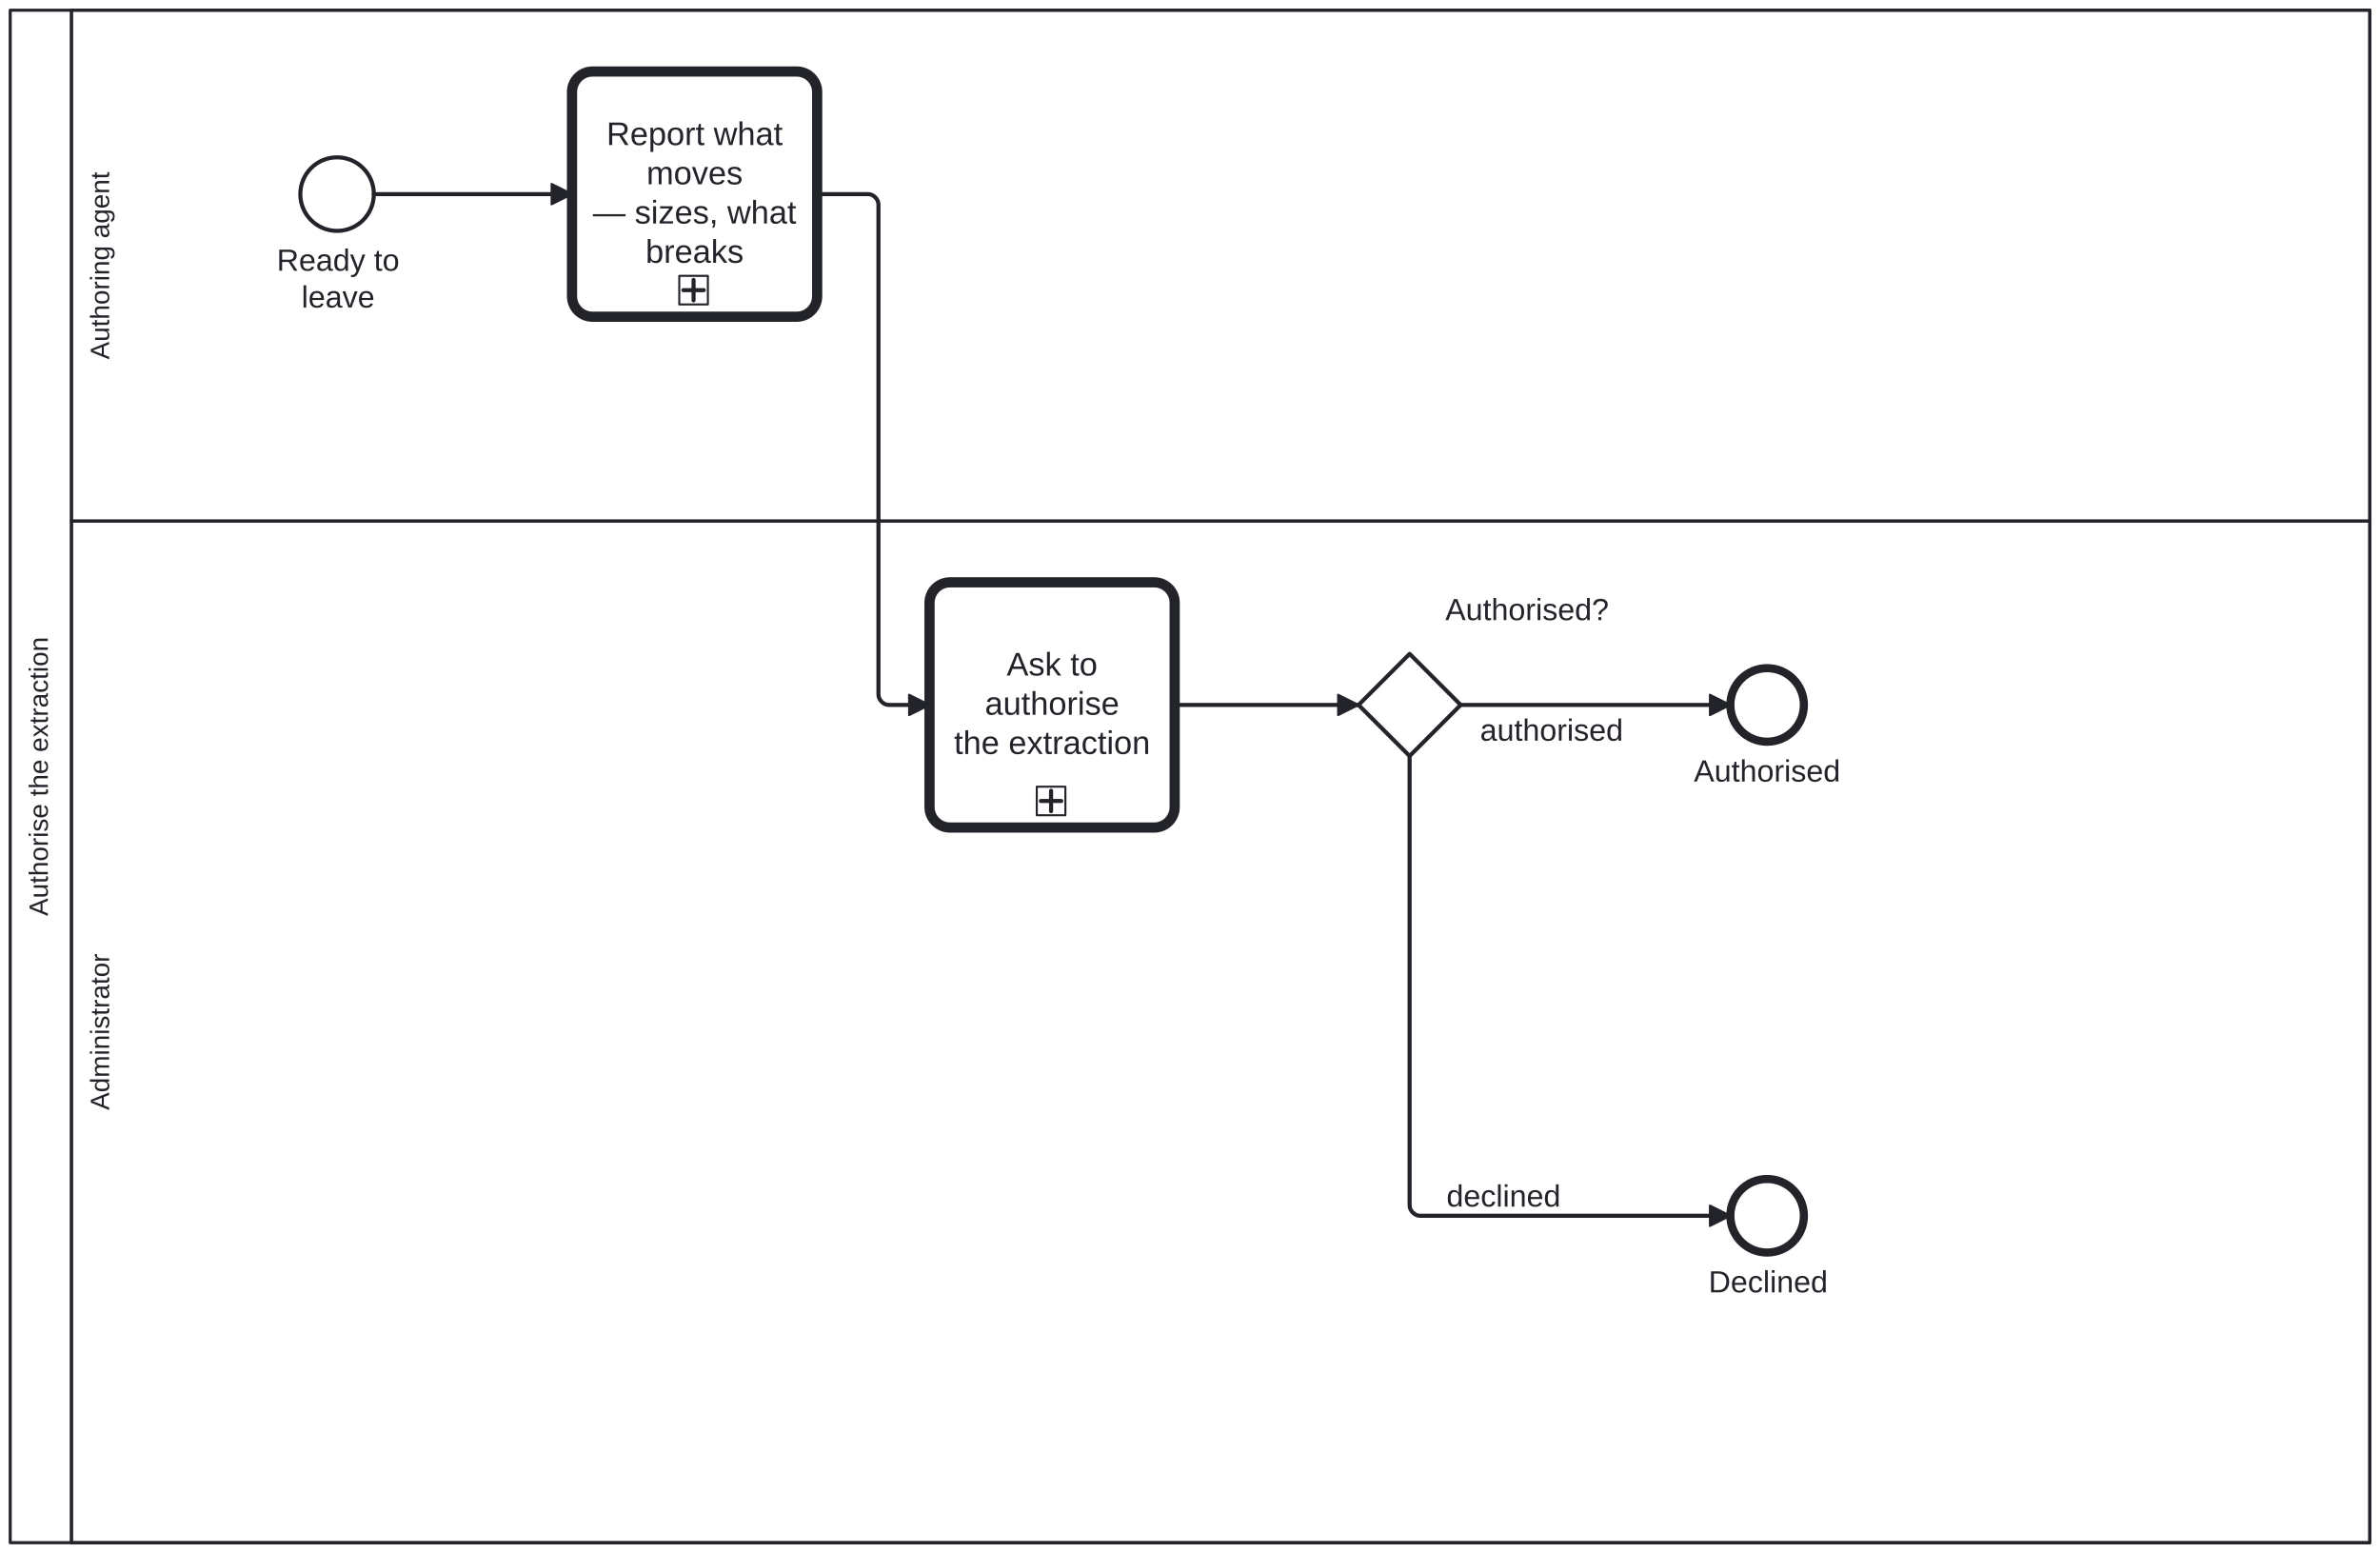
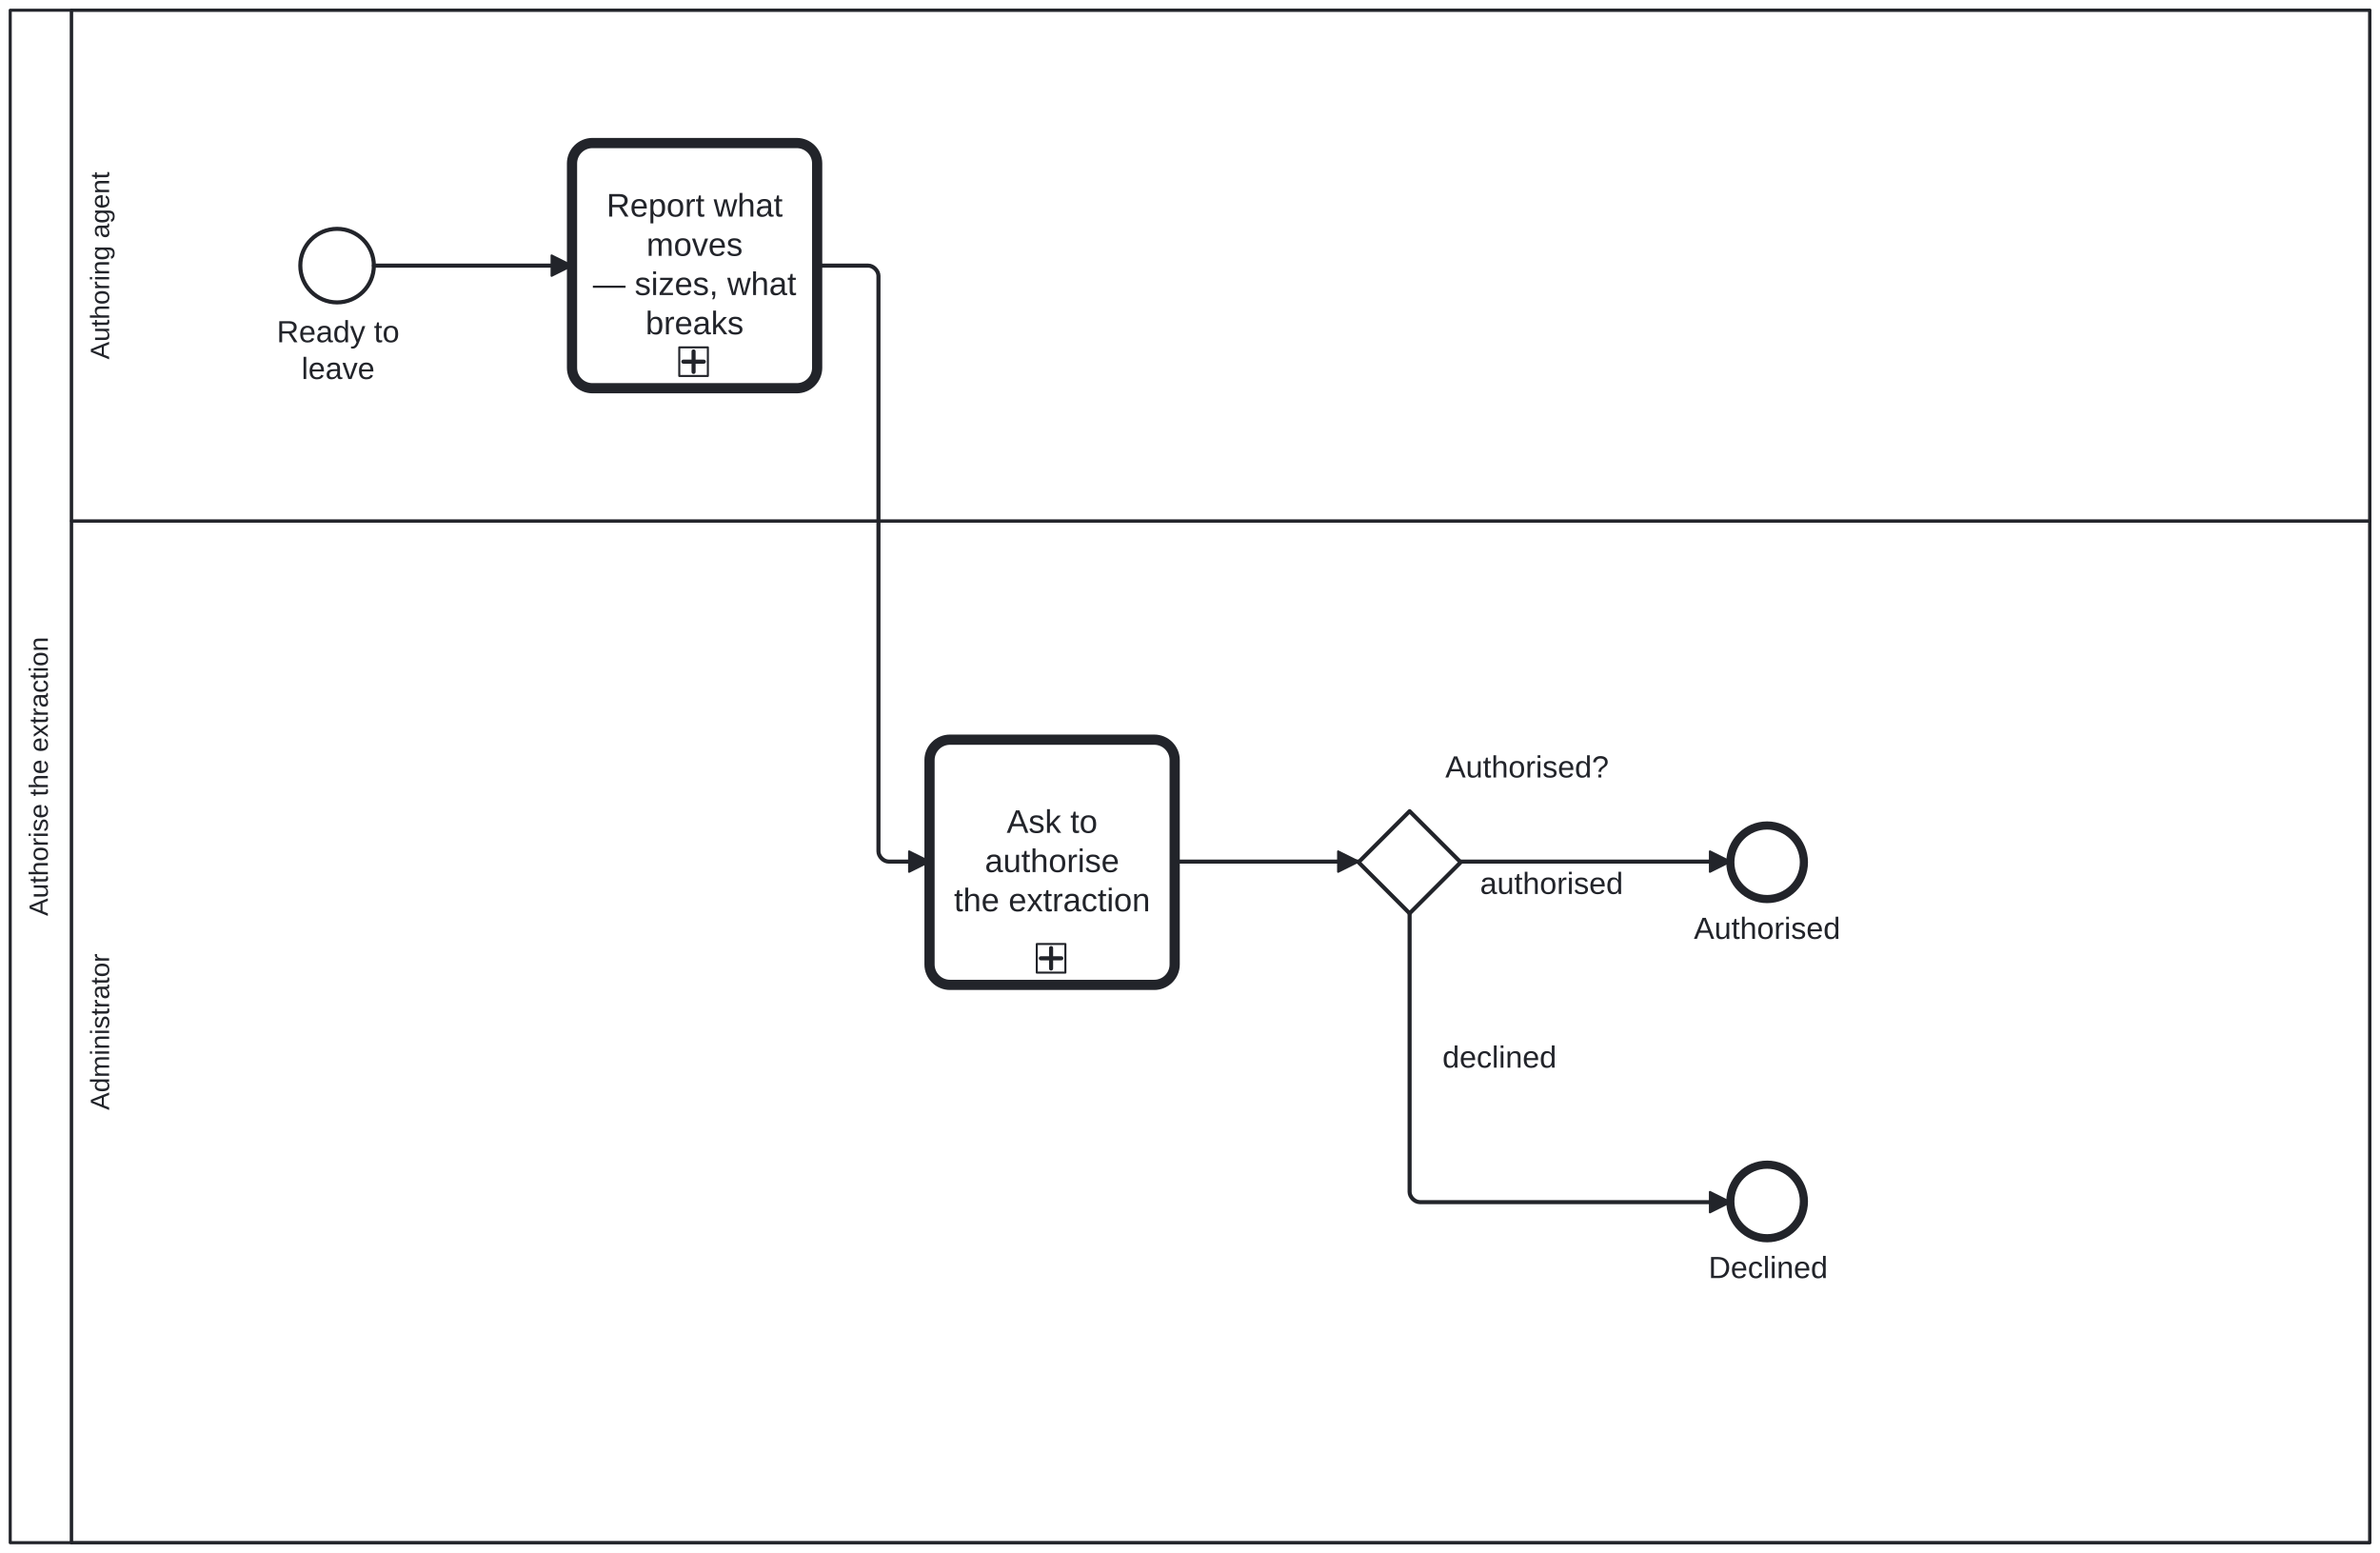
<svg xmlns="http://www.w3.org/2000/svg" width="100%" style="max-width:100%;height:auto" viewBox="125 55 1165 760" version="1.1">
  <rect x="125" y="55" width="1165" height="760" fill="#ffffff" />
  <g class="djs-group">
    <g class="djs-element djs-shape" data-element-id="Participant_Process_KgSeparationAuthorise" style="display: block;" transform="matrix(1 0 0 1 130 60)">
      <g class="djs-visual">
        <rect x="0" y="0" width="1155" height="750" rx="0" ry="0" style="stroke-linecap: round; stroke-linejoin: round; stroke: rgb(34, 36, 42); stroke-width: 1.5px; fill: white; fill-opacity: 0.95;" />
        <path style="fill: none; stroke-linecap: round; stroke-linejoin: round; stroke: rgb(34, 36, 42); stroke-width: 1.5px;" d="M30,0L30,750" />
        <text lineHeight="1.05" class="djs-label" transform="matrix(-1.83697e-16 -1 1 -1.83697e-16 0 750)" style="font-family: Arial, sans-serif; font-size: 13px; font-weight: normal; fill: rgb(34, 36, 42);">
          <tspan x="306.712" y="18.413">Authorise the extraction</tspan>
        </text>
      </g>
      <rect class="djs-hit djs-hit-all" x="0" y="0" width="1155" height="750" style="fill: none; stroke-opacity: 0; stroke: white; stroke-width: 15px;" />
    </g>
    <g class="djs-children">
      <g class="djs-group">
        <g class="djs-element djs-shape" data-element-id="Lane_Admin" style="display: block;" transform="matrix(1 0 0 1 160 310)">
          <g class="djs-visual">
            <rect x="0" y="0" width="1125" height="500" rx="0" ry="0" style="stroke-linecap: round; stroke-linejoin: round; stroke: rgb(34, 36, 42); stroke-width: 1.5px; fill: white; fill-opacity: 0.25;" />
            <text lineHeight="1.05" class="djs-label" transform="matrix(-1.83697e-16 -1 1 -1.83697e-16 0 500)" style="font-family: Arial, sans-serif; font-size: 13px; font-weight: normal; fill: rgb(34, 36, 42);">
              <tspan x="211.711" y="18.413">Administrator</tspan>
            </text>
          </g>
          <rect class="djs-hit djs-hit-all" x="0" y="0" width="1125" height="500" style="fill: none; stroke-opacity: 0; stroke: white; stroke-width: 15px;" />
        </g>
      </g>
      <g class="djs-group">
        <g class="djs-element djs-shape" data-element-id="Lane_Agent" style="display: block;" transform="matrix(1 0 0 1 160 60)">
          <g class="djs-visual">
            <rect x="0" y="0" width="1125" height="250" rx="0" ry="0" style="stroke-linecap: round; stroke-linejoin: round; stroke: rgb(34, 36, 42); stroke-width: 1.5px; fill: white; fill-opacity: 0.25;" />
            <text lineHeight="1.05" class="djs-label" transform="matrix(-1.83697e-16 -1 1 -1.83697e-16 0 250)" style="font-family: Arial, sans-serif; font-size: 13px; font-weight: normal; fill: rgb(34, 36, 42);">
              <tspan x="79.103" y="18.413">Authoring agent</tspan>
            </text>
          </g>
          <rect class="djs-hit djs-hit-all" x="0" y="0" width="1125" height="250" style="fill: none; stroke-opacity: 0; stroke: white; stroke-width: 15px;" />
        </g>
      </g>
      <g class="djs-group">
-         <g class="djs-element djs-shape" data-element-id="Start_Authorise" style="display: block;" transform="matrix(1 0 0 1 272 132)">
+         <g class="djs-element djs-shape" data-element-id="Start_Authorise" style="display: block;" transform="matrix(1 0 0 1 272 167)">
          <g class="djs-visual">
            <circle cx="18" cy="18" r="18" style="stroke-linecap: round; stroke-linejoin: round; stroke: rgb(34, 36, 42); stroke-width: 2px; fill: white; fill-opacity: 0.95;" />
          </g>
          <rect class="djs-hit djs-hit-all" x="0" y="0" width="36" height="36" style="fill: none; stroke-opacity: 0; stroke: white; stroke-width: 15px;" />
        </g>
      </g>
      <g class="djs-group">
-         <g class="djs-element djs-shape" data-element-id="Start_Authorise_label" style="display: block;" transform="matrix(1 0 0 1 260 174)">
+         <g class="djs-element djs-shape" data-element-id="Start_Authorise_label" style="display: block;" transform="matrix(1 0 0 1 260 209)">
          <g class="djs-visual">
            <text lineHeight="1.2" class="djs-label" style="font-family: Arial, sans-serif; font-size: 15px; font-weight: normal; fill: rgb(34, 36, 42);">
              <tspan x="0.482" y="13.5">Ready to</tspan>
              <tspan x="12.57" y="31.5">leave</tspan>
            </text>
          </g>
          <rect class="djs-hit djs-hit-all" x="0" y="0" width="61" height="36" style="fill: none; stroke-opacity: 0; stroke: white; stroke-width: 15px;" />
        </g>
      </g>
      <g class="djs-group">
-         <g class="djs-element djs-shape" data-element-id="Task_Propose" style="display: block;" transform="matrix(1 0 0 1 405 90)">
+         <g class="djs-element djs-shape" data-element-id="Task_Propose" style="display: block;" transform="matrix(1 0 0 1 405 125)">
          <g class="djs-visual">
            <rect x="0" y="0" width="120" height="120" rx="10" ry="10" style="stroke-linecap: round; stroke-linejoin: round; stroke: rgb(34, 36, 42); stroke-width: 5px; fill: white; fill-opacity: 0.95;" />
            <text lineHeight="1.2" class="djs-label" style="font-family: Arial, sans-serif; font-size: 16px; font-weight: normal; fill: rgb(34, 36, 42);">
              <tspan x="16.867" y="36">Report what </tspan>
              <tspan x="36.438" y="55.2">moves</tspan>
              <tspan x="10.207" y="74.4">— sizes, what</tspan>
              <tspan x="35.988" y="93.6">breaks</tspan>
            </text>
            <rect x="0" y="0" width="14" height="14" rx="0" ry="0" style="stroke-linecap: round; stroke-linejoin: round; stroke: rgb(34, 36, 42); stroke-width: 1px; fill: white;" transform="matrix(1 0 0 1 52.5 100)" />
            <path data-marker="sub-process" d="m52.5,100 m 7,2 l 0,10 m -5,-5 l 10,0" style="fill: white; stroke-linecap: round; stroke-linejoin: round; stroke: rgb(34, 36, 42); stroke-width: 2px;" />
          </g>
          <rect class="djs-hit djs-hit-all" x="0" y="0" width="120" height="120" style="fill: none; stroke-opacity: 0; stroke: white; stroke-width: 15px;" />
        </g>
      </g>
      <g class="djs-group">
-         <g class="djs-element djs-shape" data-element-id="Task_Authorise" style="display: block;" transform="matrix(1 0 0 1 580 340)">
+         <g class="djs-element djs-shape" data-element-id="Task_Authorise" style="display: block;" transform="matrix(1 0 0 1 580 417)">
          <g class="djs-visual">
            <rect x="0" y="0" width="120" height="120" rx="10" ry="10" style="stroke-linecap: round; stroke-linejoin: round; stroke: rgb(34, 36, 42); stroke-width: 5px; fill: white; fill-opacity: 0.95;" />
            <text lineHeight="1.2" class="djs-label" style="font-family: Arial, sans-serif; font-size: 16px; font-weight: normal; fill: rgb(34, 36, 42);">
              <tspan x="37.77" y="45.6">Ask to </tspan>
              <tspan x="27.09" y="64.8">authorise</tspan>
              <tspan x="11.973" y="84">the extraction</tspan>
            </text>
            <rect x="0" y="0" width="14" height="14" rx="0" ry="0" style="stroke-linecap: round; stroke-linejoin: round; stroke: rgb(34, 36, 42); stroke-width: 1px; fill: white;" transform="matrix(1 0 0 1 52.5 100)" />
            <path data-marker="sub-process" d="m52.5,100 m 7,2 l 0,10 m -5,-5 l 10,0" style="fill: white; stroke-linecap: round; stroke-linejoin: round; stroke: rgb(34, 36, 42); stroke-width: 2px;" />
          </g>
          <rect class="djs-hit djs-hit-all" x="0" y="0" width="120" height="120" style="fill: none; stroke-opacity: 0; stroke: white; stroke-width: 15px;" />
        </g>
      </g>
      <g class="djs-group">
-         <g class="djs-element djs-shape" data-element-id="GW_Authorised" style="display: block;" transform="matrix(1 0 0 1 790 375)">
+         <g class="djs-element djs-shape" data-element-id="GW_Authorised" style="display: block;" transform="matrix(1 0 0 1 790 452)">
          <g class="djs-visual">
            <polygon points="25,0 50,25 25,50 0,25" style="stroke-linecap: round; stroke-linejoin: round; stroke: rgb(34, 36, 42); stroke-width: 2px; fill: white; fill-opacity: 0.95;" />
          </g>
          <rect class="djs-hit djs-hit-all" x="0" y="0" width="50" height="50" style="fill: none; stroke-opacity: 0; stroke: white; stroke-width: 15px;" />
        </g>
      </g>
      <g class="djs-group">
-         <g class="djs-element djs-shape" data-element-id="GW_Authorised_label" style="display: block;" transform="matrix(1 0 0 1 832 345)">
+         <g class="djs-element djs-shape" data-element-id="GW_Authorised_label" style="display: block;" transform="matrix(1 0 0 1 832 422)">
          <g class="djs-visual">
            <text lineHeight="1.2" class="djs-label" style="font-family: Arial, sans-serif; font-size: 15px; font-weight: normal; fill: rgb(34, 36, 42);">
              <tspan x="0.473" y="13.5">Authorised?</tspan>
            </text>
          </g>
          <rect class="djs-hit djs-hit-all" x="0" y="0" width="81" height="18" style="fill: none; stroke-opacity: 0; stroke: white; stroke-width: 15px;" />
        </g>
      </g>
      <g class="djs-group">
-         <g class="djs-element djs-shape" data-element-id="End_Authorised" style="display: block;" transform="matrix(1 0 0 1 972 382)">
+         <g class="djs-element djs-shape" data-element-id="End_Authorised" style="display: block;" transform="matrix(1 0 0 1 972 459)">
          <g class="djs-visual">
            <circle cx="18" cy="18" r="18" style="stroke-linecap: round; stroke-linejoin: round; stroke: rgb(34, 36, 42); stroke-width: 4px; fill: white; fill-opacity: 0.95;" />
          </g>
          <rect class="djs-hit djs-hit-all" x="0" y="0" width="36" height="36" style="fill: none; stroke-opacity: 0; stroke: white; stroke-width: 15px;" />
        </g>
      </g>
      <g class="djs-group">
-         <g class="djs-element djs-shape" data-element-id="End_Authorised_label" style="display: block;" transform="matrix(1 0 0 1 954 424)">
+         <g class="djs-element djs-shape" data-element-id="End_Authorised_label" style="display: block;" transform="matrix(1 0 0 1 954 501)">
          <g class="djs-visual">
            <text lineHeight="1.2" class="djs-label" style="font-family: Arial, sans-serif; font-size: 15px; font-weight: normal; fill: rgb(34, 36, 42);">
              <tspan x="0.144" y="13.5">Authorised</tspan>
            </text>
          </g>
          <rect class="djs-hit djs-hit-all" x="0" y="0" width="72" height="18" style="fill: none; stroke-opacity: 0; stroke: white; stroke-width: 15px;" />
        </g>
      </g>
      <g class="djs-group">
-         <g class="djs-element djs-shape" data-element-id="End_NotAuthorised" style="display: block;" transform="matrix(1 0 0 1 972 632)">
+         <g class="djs-element djs-shape" data-element-id="End_NotAuthorised" style="display: block;" transform="matrix(1 0 0 1 972 625)">
          <g class="djs-visual">
            <circle cx="18" cy="18" r="18" style="stroke-linecap: round; stroke-linejoin: round; stroke: rgb(34, 36, 42); stroke-width: 4px; fill: white; fill-opacity: 0.95;" />
          </g>
          <rect class="djs-hit djs-hit-all" x="0" y="0" width="36" height="36" style="fill: none; stroke-opacity: 0; stroke: white; stroke-width: 15px;" />
        </g>
      </g>
      <g class="djs-group">
-         <g class="djs-element djs-shape" data-element-id="End_NotAuthorised_label" style="display: block;" transform="matrix(1 0 0 1 961 674)">
+         <g class="djs-element djs-shape" data-element-id="End_NotAuthorised_label" style="display: block;" transform="matrix(1 0 0 1 961 667)">
          <g class="djs-visual">
            <text lineHeight="1.2" class="djs-label" style="font-family: Arial, sans-serif; font-size: 15px; font-weight: normal; fill: rgb(34, 36, 42);">
              <tspan x="0.317" y="13.5">Declined</tspan>
            </text>
          </g>
          <rect class="djs-hit djs-hit-all" x="0" y="0" width="59" height="18" style="fill: none; stroke-opacity: 0; stroke: white; stroke-width: 15px;" />
        </g>
      </g>
      <g class="djs-group">
        <g class="djs-element djs-connection" data-element-id="F1" style="display: block;">
          <g class="djs-visual">
            <defs>
              <marker id="bpmn-marker-1" viewBox="0 0 20 20" refX="11" refY="10" markerWidth="10" markerHeight="10" orient="auto">
                <path d="M 1 5 L 11 10 L 1 15 Z" style="stroke-linecap: round; stroke-linejoin: round; stroke: rgb(34, 36, 42); stroke-width: 1px; fill: rgb(34, 36, 42);" />
              </marker>
            </defs>
-             <path data-corner-radius="5" style="fill: none; stroke-linecap: round; stroke-linejoin: round; stroke: rgb(34, 36, 42); stroke-width: 2px; marker-end: url('#bpmn-marker-1');" d="M308,150L405,150" />
-           </g>
-           <path d="M308,150L405,150" class="djs-hit djs-hit-stroke" style="fill: none; stroke-opacity: 0; stroke: white; stroke-width: 15px;" />
+             <path data-corner-radius="5" style="fill: none; stroke-linecap: round; stroke-linejoin: round; stroke: rgb(34, 36, 42); stroke-width: 2px; marker-end: url('#bpmn-marker-1');" d="M308,185L405,185" />
+           </g>
+           <path d="M308,185L405,185" class="djs-hit djs-hit-stroke" style="fill: none; stroke-opacity: 0; stroke: white; stroke-width: 15px;" />
        </g>
      </g>
      <g class="djs-group">
        <g class="djs-element djs-connection" data-element-id="F2" style="display: block;">
          <g class="djs-visual">
            <defs>
              <marker id="bpmn-marker-2" viewBox="0 0 20 20" refX="11" refY="10" markerWidth="10" markerHeight="10" orient="auto">
                <path d="M 1 5 L 11 10 L 1 15 Z" style="stroke-linecap: round; stroke-linejoin: round; stroke: rgb(34, 36, 42); stroke-width: 1px; fill: rgb(34, 36, 42);" />
              </marker>
            </defs>
-             <path data-corner-radius="5" style="fill: none; stroke-linecap: round; stroke-linejoin: round; stroke: rgb(34, 36, 42); stroke-width: 2px; marker-end: url('#bpmn-marker-2');" d="M525,150L550,150C552.5,150,555,152.5,555,155L555,395C555,397.5,557.5,400,560,400L580,400" />
-           </g>
-           <path d="M525,150L555,150L555,400L580,400" class="djs-hit djs-hit-stroke" style="fill: none; stroke-opacity: 0; stroke: white; stroke-width: 15px;" />
+             <path data-corner-radius="5" style="fill: none; stroke-linecap: round; stroke-linejoin: round; stroke: rgb(34, 36, 42); stroke-width: 2px; marker-end: url('#bpmn-marker-2');" d="M525,185L550,185C552.5,185,555,187.5,555,190L555,471.667C555,474.167,557.5,476.667,560,476.667L580,476.667" />
+           </g>
+           <path d="M525,185L555,185L555,476.667L580,476.667" class="djs-hit djs-hit-stroke" style="fill: none; stroke-opacity: 0; stroke: white; stroke-width: 15px;" />
        </g>
      </g>
      <g class="djs-group">
        <g class="djs-element djs-connection" data-element-id="F3" style="display: block;">
          <g class="djs-visual">
            <defs>
              <marker id="bpmn-marker-3" viewBox="0 0 20 20" refX="11" refY="10" markerWidth="10" markerHeight="10" orient="auto">
                <path d="M 1 5 L 11 10 L 1 15 Z" style="stroke-linecap: round; stroke-linejoin: round; stroke: rgb(34, 36, 42); stroke-width: 1px; fill: rgb(34, 36, 42);" />
              </marker>
            </defs>
-             <path data-corner-radius="5" style="fill: none; stroke-linecap: round; stroke-linejoin: round; stroke: rgb(34, 36, 42); stroke-width: 2px; marker-end: url('#bpmn-marker-3');" d="M700,400L790,400" />
-           </g>
-           <path d="M700,400L790,400" class="djs-hit djs-hit-stroke" style="fill: none; stroke-opacity: 0; stroke: white; stroke-width: 15px;" />
+             <path data-corner-radius="5" style="fill: none; stroke-linecap: round; stroke-linejoin: round; stroke: rgb(34, 36, 42); stroke-width: 2px; marker-end: url('#bpmn-marker-3');" d="M700,476.667L790,476.667" />
+           </g>
+           <path d="M700,476.667L790,476.667" class="djs-hit djs-hit-stroke" style="fill: none; stroke-opacity: 0; stroke: white; stroke-width: 15px;" />
        </g>
      </g>
      <g class="djs-group">
        <g class="djs-element djs-connection" data-element-id="F4" style="display: block;">
          <g class="djs-visual">
            <defs>
              <marker id="bpmn-marker-4" viewBox="0 0 20 20" refX="11" refY="10" markerWidth="10" markerHeight="10" orient="auto">
                <path d="M 1 5 L 11 10 L 1 15 Z" style="stroke-linecap: round; stroke-linejoin: round; stroke: rgb(34, 36, 42); stroke-width: 1px; fill: rgb(34, 36, 42);" />
              </marker>
            </defs>
-             <path data-corner-radius="5" style="fill: none; stroke-linecap: round; stroke-linejoin: round; stroke: rgb(34, 36, 42); stroke-width: 2px; marker-end: url('#bpmn-marker-4');" d="M840,400L972,400" />
-           </g>
-           <path d="M840,400L972,400" class="djs-hit djs-hit-stroke" style="fill: none; stroke-opacity: 0; stroke: white; stroke-width: 15px;" />
-         </g>
-       </g>
-       <g class="djs-group">
-         <g class="djs-element djs-shape" data-element-id="F4_label" style="display: block;" transform="matrix(1 0 0 1 849 404)">
+             <path data-corner-radius="5" style="fill: none; stroke-linecap: round; stroke-linejoin: round; stroke: rgb(34, 36, 42); stroke-width: 2px; marker-end: url('#bpmn-marker-4');" d="M840,476.667L972,476.667" />
+           </g>
+           <path d="M840,476.667L972,476.667" class="djs-hit djs-hit-stroke" style="fill: none; stroke-opacity: 0; stroke: white; stroke-width: 15px;" />
+         </g>
+       </g>
+       <g class="djs-group">
+         <g class="djs-element djs-shape" data-element-id="F4_label" style="display: block;" transform="matrix(1 0 0 1 849 479)">
          <g class="djs-visual">
            <text lineHeight="1.2" class="djs-label" style="font-family: Arial, sans-serif; font-size: 15px; font-weight: normal; fill: rgb(34, 36, 42);">
              <tspan x="0.476" y="13.5">authorised</tspan>
            </text>
          </g>
          <rect class="djs-hit djs-hit-all" x="0" y="0" width="71" height="18" style="fill: none; stroke-opacity: 0; stroke: white; stroke-width: 15px;" />
        </g>
      </g>
      <g class="djs-group">
        <g class="djs-element djs-connection" data-element-id="F5" style="display: block;">
          <g class="djs-visual">
            <defs>
              <marker id="bpmn-marker-5" viewBox="0 0 20 20" refX="11" refY="10" markerWidth="10" markerHeight="10" orient="auto">
                <path d="M 1 5 L 11 10 L 1 15 Z" style="stroke-linecap: round; stroke-linejoin: round; stroke: rgb(34, 36, 42); stroke-width: 1px; fill: rgb(34, 36, 42);" />
              </marker>
            </defs>
-             <path data-corner-radius="5" style="fill: none; stroke-linecap: round; stroke-linejoin: round; stroke: rgb(34, 36, 42); stroke-width: 2px; marker-end: url('#bpmn-marker-5');" d="M815,425L815,645C815,647.5,817.5,650,820,650L972,650" />
-           </g>
-           <path d="M815,425L815,650L972,650" class="djs-hit djs-hit-stroke" style="fill: none; stroke-opacity: 0; stroke: white; stroke-width: 15px;" />
-         </g>
-       </g>
-       <g class="djs-group">
-         <g class="djs-element djs-shape" data-element-id="F5_label" style="display: block;" transform="matrix(1 0 0 1 833 632)">
+             <path data-corner-radius="5" style="fill: none; stroke-linecap: round; stroke-linejoin: round; stroke: rgb(34, 36, 42); stroke-width: 2px; marker-end: url('#bpmn-marker-5');" d="M815,501.667L815,638.333C815,640.833,817.5,643.333,820,643.333L972,643.333" />
+           </g>
+           <path d="M815,501.667L815,643.333L972,643.333" class="djs-hit djs-hit-stroke" style="fill: none; stroke-opacity: 0; stroke: white; stroke-width: 15px;" />
+         </g>
+       </g>
+       <g class="djs-group">
+         <g class="djs-element djs-shape" data-element-id="F5_label" style="display: block;" transform="matrix(1 0 0 1 831 564)">
          <g class="djs-visual">
            <text lineHeight="1.2" class="djs-label" style="font-family: Arial, sans-serif; font-size: 15px; font-weight: normal; fill: rgb(34, 36, 42);">
              <tspan x="0.062" y="13.5">declined</tspan>
            </text>
          </g>
          <rect class="djs-hit djs-hit-all" x="0" y="0" width="56" height="18" style="fill: none; stroke-opacity: 0; stroke: white; stroke-width: 15px;" />
        </g>
      </g>
    </g>
  </g>
</svg>
